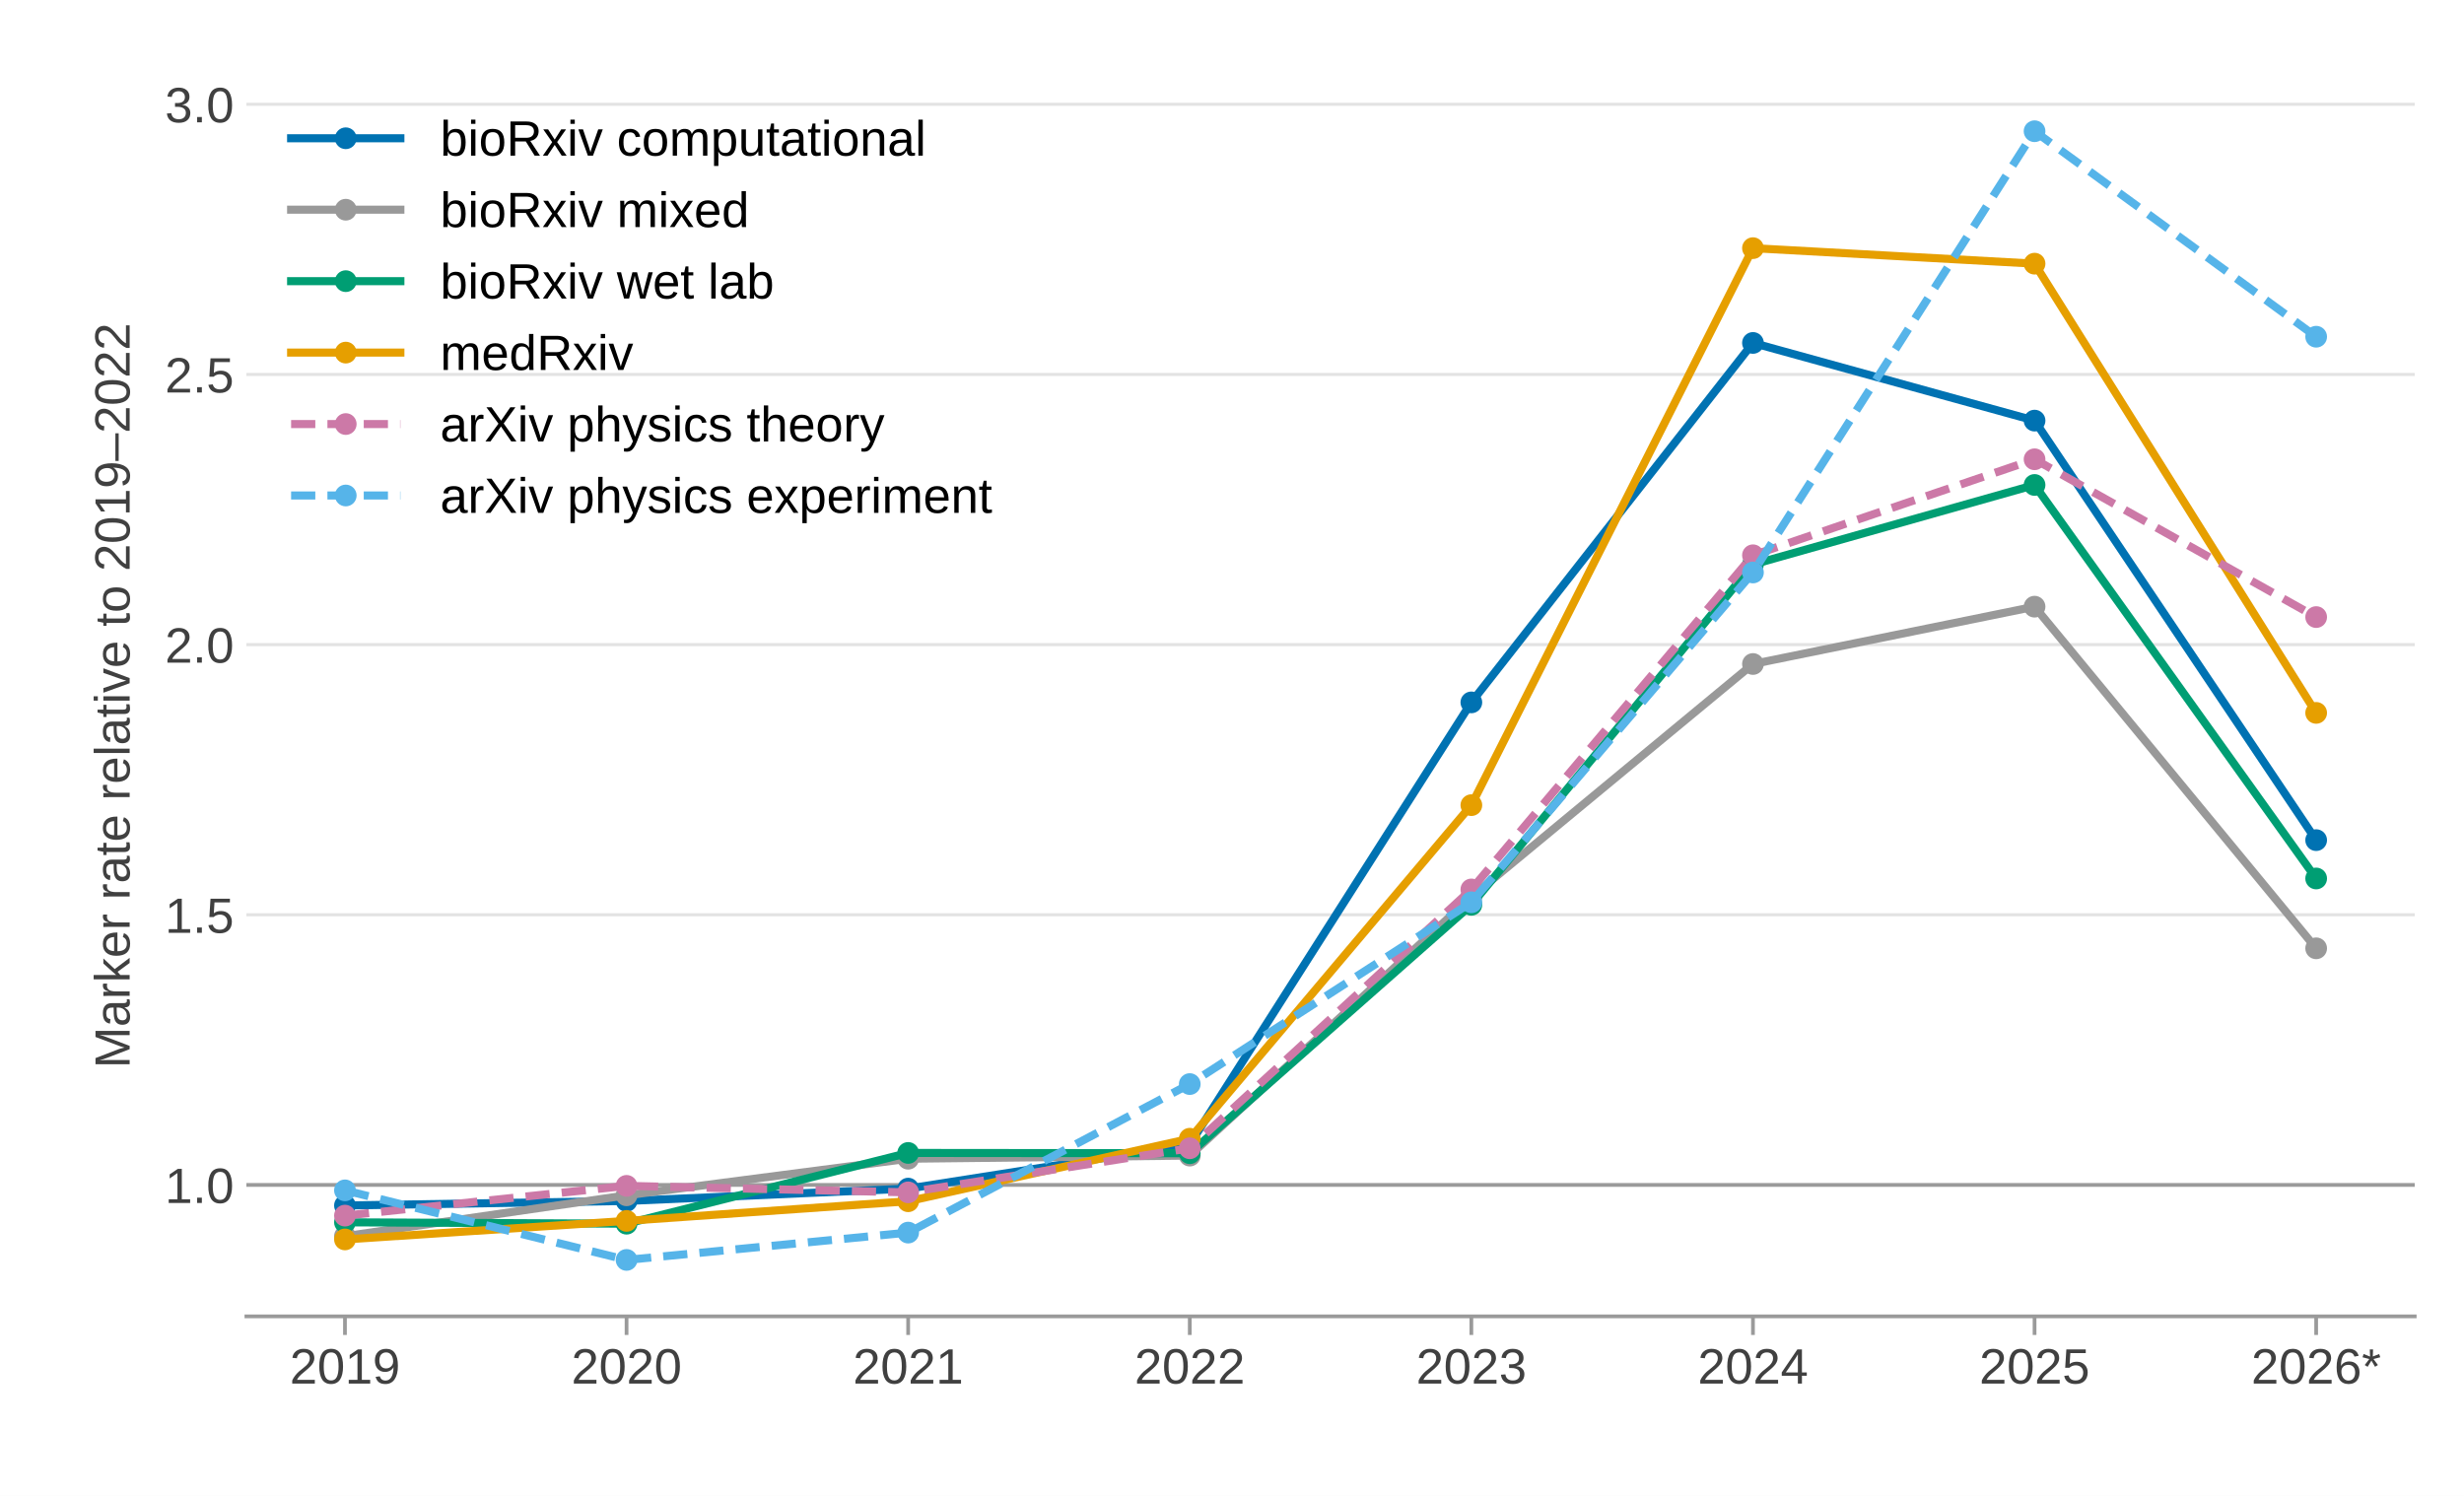
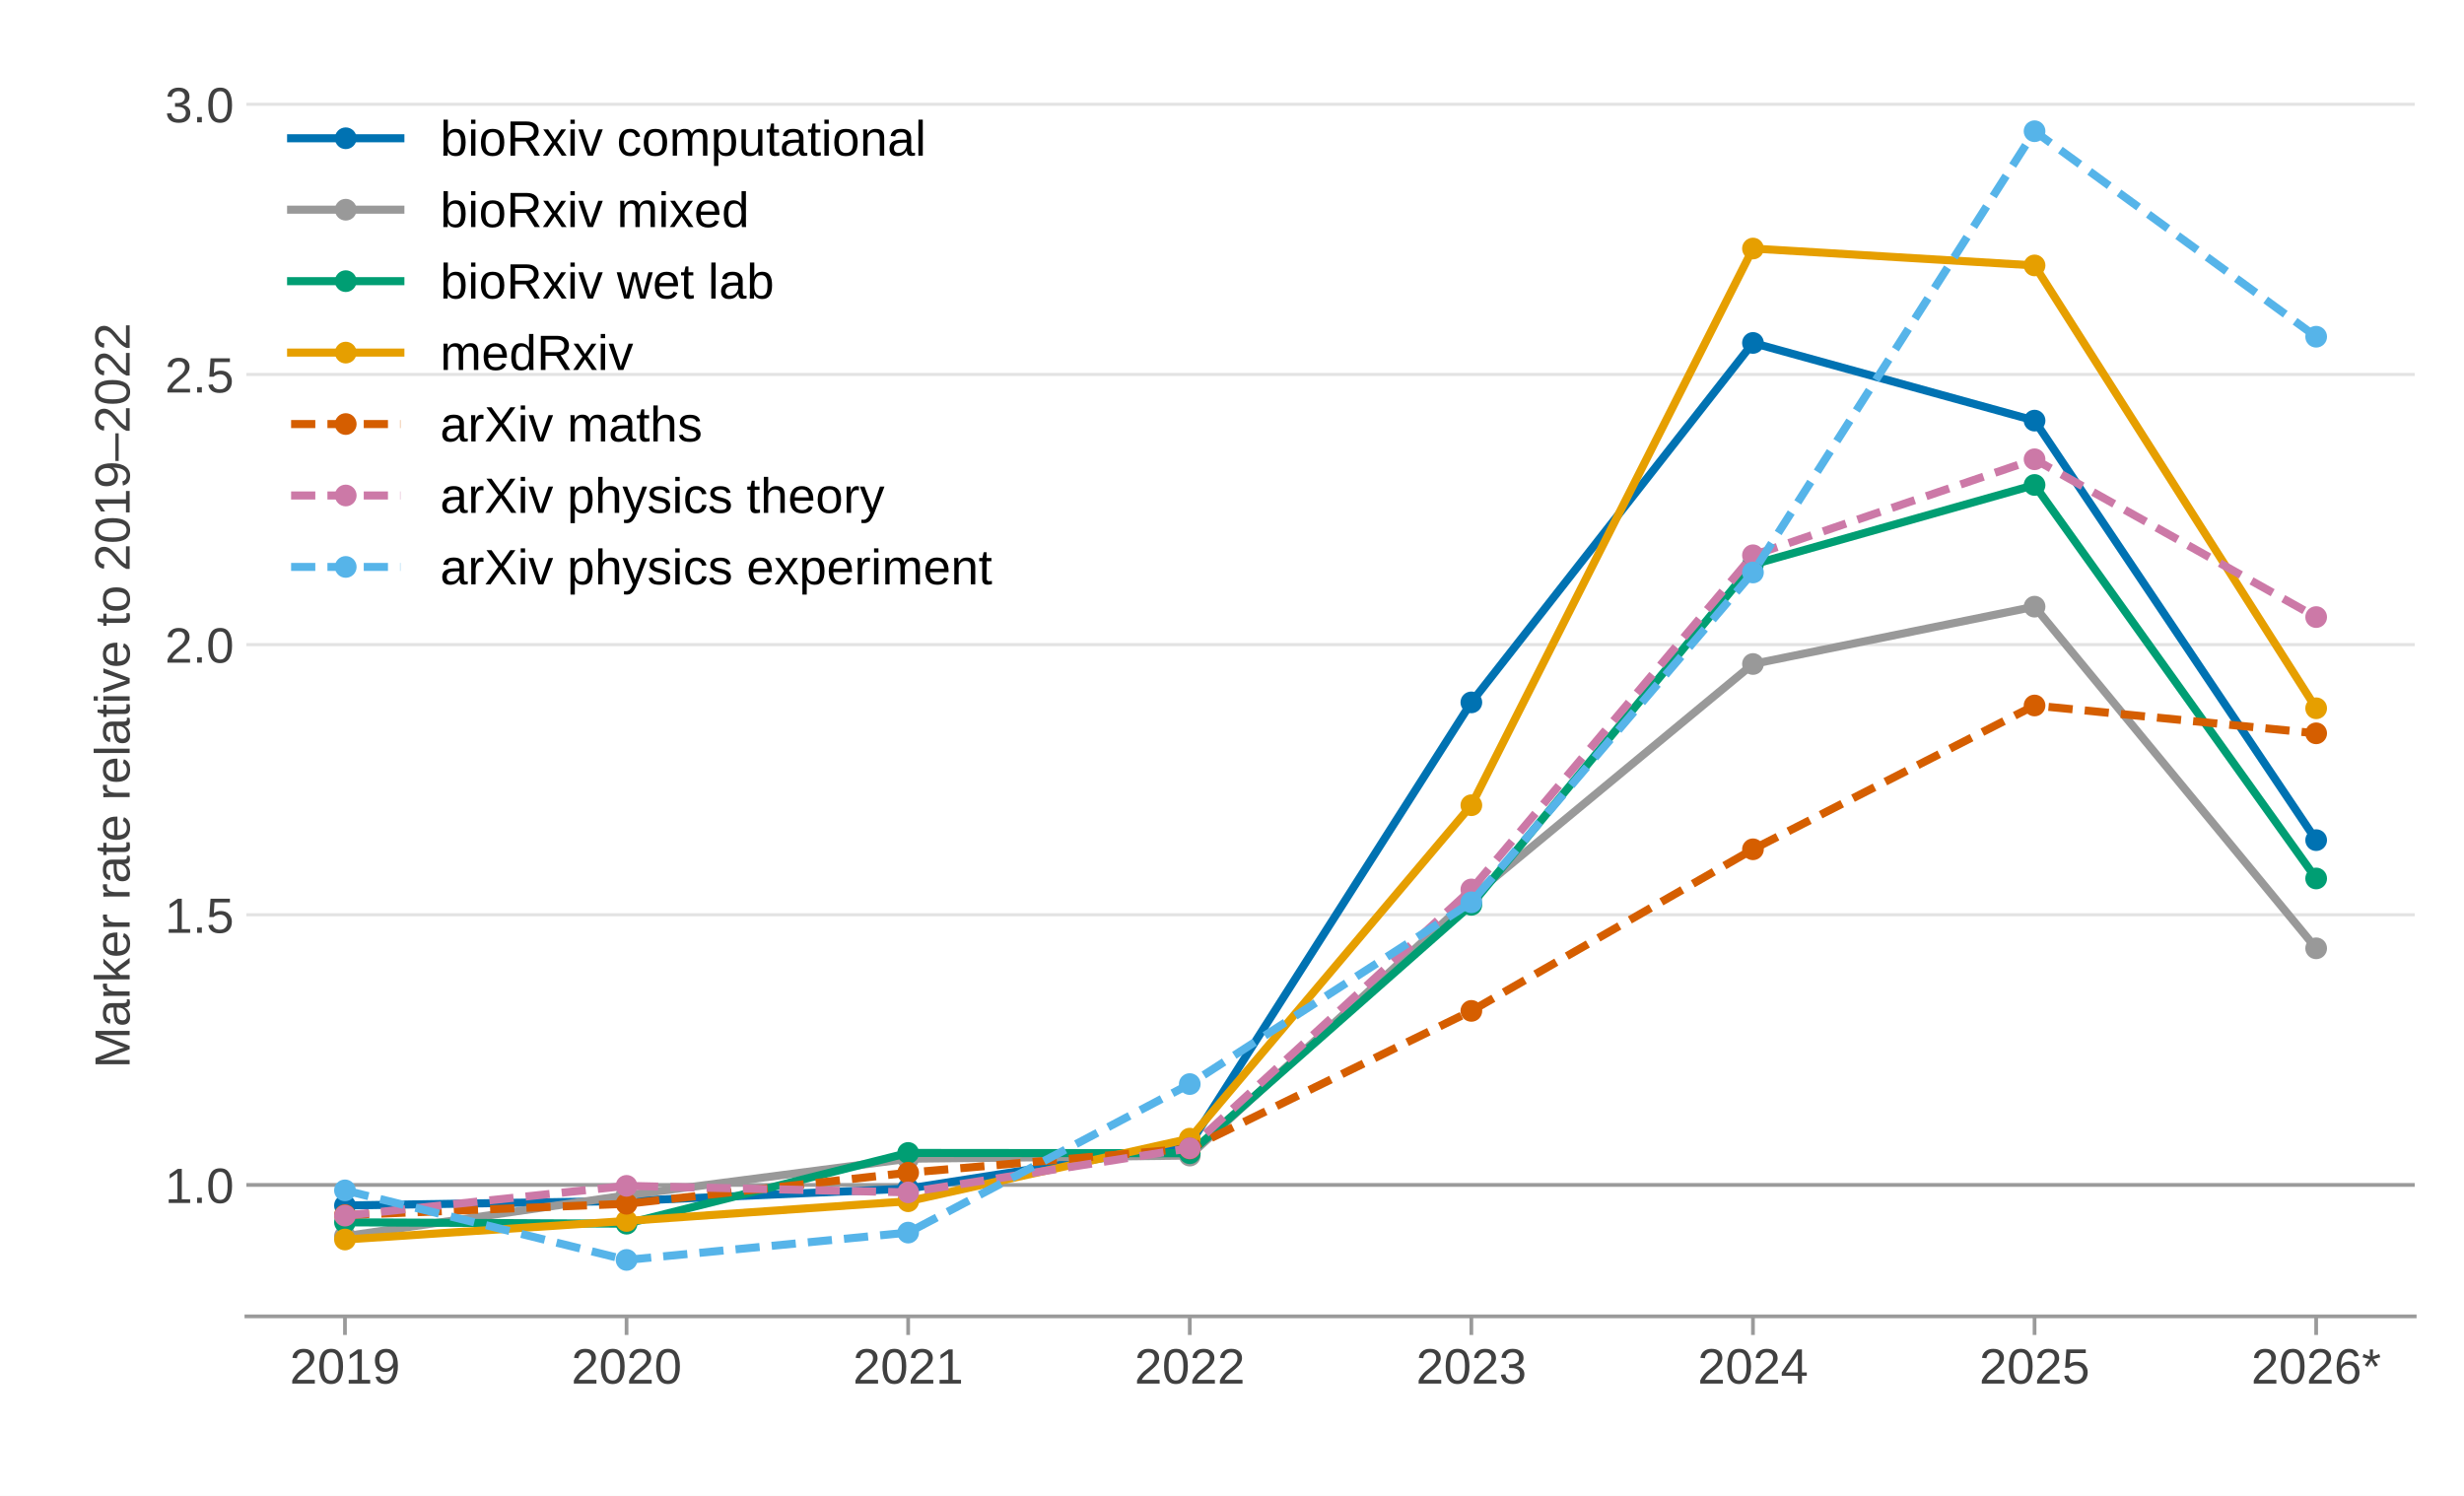
<svg xmlns="http://www.w3.org/2000/svg" xmlns:xlink="http://www.w3.org/1999/xlink" width="396.85pt" height="240.945pt" viewBox="0 0 396.85 240.945" version="1.1">
  <defs>
    <style type="text/css">*{stroke-linejoin: round; stroke-linecap: butt}</style>
  </defs>
  <g id="figure_1">
    <g id="patch_1">
      <path d="M 0 240.945  L 396.85 240.945  L 396.85 0  L 0 0  z " style="fill: #ffffff" />
    </g>
    <g id="axes_1">
      <g id="patch_2">
        <path d="M 39.685 212.031  L 388.913 212.031  L 388.913 12.047  L 39.685 12.047  z " style="fill: #ffffff" />
      </g>
      <g id="matplotlib.axis_1">
        <g id="xtick_1">
          <g id="line2d_1">
            <defs>
              <path id="mc78d099f44" d="M 0 0  L 0 3  " style="stroke: #9a9a9a; stroke-width: 0.6" />
            </defs>
            <g>
              <use xlink:href="#mc78d099f44" x="55.559" y="212.031" style="fill: #9a9a9a; stroke: #9a9a9a; stroke-width: 0.6" />
            </g>
          </g>
          <g id="text_1">
            <text style="font-size: 8px; font-family: 'Liberation Sans'; text-anchor: middle; fill: #404040" x="55.559" y="222.856" transform="rotate(-0 55.55906 222.8557)">2019</text>
          </g>
        </g>
        <g id="xtick_2">
          <g id="line2d_2">
            <g>
              <use xlink:href="#mc78d099f44" x="100.913" y="212.031" style="fill: #9a9a9a; stroke: #9a9a9a; stroke-width: 0.6" />
            </g>
          </g>
          <g id="text_2">
            <text style="font-size: 8px; font-family: 'Liberation Sans'; text-anchor: middle; fill: #404040" x="100.913" y="222.856" transform="rotate(-0 100.9134 222.8557)">2020</text>
          </g>
        </g>
        <g id="xtick_3">
          <g id="line2d_3">
            <g>
              <use xlink:href="#mc78d099f44" x="146.268" y="212.031" style="fill: #9a9a9a; stroke: #9a9a9a; stroke-width: 0.6" />
            </g>
          </g>
          <g id="text_3">
            <text style="font-size: 8px; font-family: 'Liberation Sans'; text-anchor: middle; fill: #404040" x="146.268" y="222.856" transform="rotate(-0 146.2677 222.8557)">2021</text>
          </g>
        </g>
        <g id="xtick_4">
          <g id="line2d_4">
            <g>
              <use xlink:href="#mc78d099f44" x="191.622" y="212.031" style="fill: #9a9a9a; stroke: #9a9a9a; stroke-width: 0.6" />
            </g>
          </g>
          <g id="text_4">
            <text style="font-size: 8px; font-family: 'Liberation Sans'; text-anchor: middle; fill: #404040" x="191.622" y="222.856" transform="rotate(-0 191.622 222.8557)">2022</text>
          </g>
        </g>
        <g id="xtick_5">
          <g id="line2d_5">
            <g>
              <use xlink:href="#mc78d099f44" x="236.976" y="212.031" style="fill: #9a9a9a; stroke: #9a9a9a; stroke-width: 0.6" />
            </g>
          </g>
          <g id="text_5">
            <text style="font-size: 8px; font-family: 'Liberation Sans'; text-anchor: middle; fill: #404040" x="236.976" y="222.856" transform="rotate(-0 236.9764 222.8557)">2023</text>
          </g>
        </g>
        <g id="xtick_6">
          <g id="line2d_6">
            <g>
              <use xlink:href="#mc78d099f44" x="282.331" y="212.031" style="fill: #9a9a9a; stroke: #9a9a9a; stroke-width: 0.6" />
            </g>
          </g>
          <g id="text_6">
            <text style="font-size: 8px; font-family: 'Liberation Sans'; text-anchor: middle; fill: #404040" x="282.331" y="222.856" transform="rotate(-0 282.3307 222.8557)">2024</text>
          </g>
        </g>
        <g id="xtick_7">
          <g id="line2d_7">
            <g>
              <use xlink:href="#mc78d099f44" x="327.685" y="212.031" style="fill: #9a9a9a; stroke: #9a9a9a; stroke-width: 0.6" />
            </g>
          </g>
          <g id="text_7">
            <text style="font-size: 8px; font-family: 'Liberation Sans'; text-anchor: middle; fill: #404040" x="327.685" y="222.856" transform="rotate(-0 327.685 222.8557)">2025</text>
          </g>
        </g>
        <g id="xtick_8">
          <g id="line2d_8">
            <g>
              <use xlink:href="#mc78d099f44" x="373.039" y="212.031" style="fill: #9a9a9a; stroke: #9a9a9a; stroke-width: 0.6" />
            </g>
          </g>
          <g id="text_8">
            <text style="font-size: 8px; font-family: 'Liberation Sans'; text-anchor: middle; fill: #404040" x="373.039" y="222.856" transform="rotate(-0 373.0394 222.8557)">2026*</text>
          </g>
        </g>
      </g>
      <g id="matplotlib.axis_2">
        <g id="ytick_1">
          <g id="line2d_9">
            <path d="M 39.685 190.86  L 388.913 190.86  " clip-path="url(#p18c61490a3)" style="fill: none; stroke: #e3e3e3; stroke-width: 0.5; stroke-linecap: square" />
          </g>
          <g id="line2d_10" />
          <g id="text_9">
            <text style="font-size: 8px; font-family: 'Liberation Sans'; text-anchor: end; fill: #404040" x="37.685" y="193.772" transform="rotate(-0 37.68504 193.7724)">1.0</text>
          </g>
        </g>
        <g id="ytick_2">
          <g id="line2d_11">
            <path d="M 39.685 147.344  L 388.913 147.344  " clip-path="url(#p18c61490a3)" style="fill: none; stroke: #e3e3e3; stroke-width: 0.5; stroke-linecap: square" />
          </g>
          <g id="line2d_12" />
          <g id="text_10">
            <text style="font-size: 8px; font-family: 'Liberation Sans'; text-anchor: end; fill: #404040" x="37.685" y="150.256" transform="rotate(-0 37.68504 150.2563)">1.5</text>
          </g>
        </g>
        <g id="ytick_3">
          <g id="line2d_13">
            <path d="M 39.685 103.828  L 388.913 103.828  " clip-path="url(#p18c61490a3)" style="fill: none; stroke: #e3e3e3; stroke-width: 0.5; stroke-linecap: square" />
          </g>
          <g id="line2d_14" />
          <g id="text_11">
            <text style="font-size: 8px; font-family: 'Liberation Sans'; text-anchor: end; fill: #404040" x="37.685" y="106.74" transform="rotate(-0 37.68504 106.7403)">2.0</text>
          </g>
        </g>
        <g id="ytick_4">
          <g id="line2d_15">
            <path d="M 39.685 60.312  L 388.913 60.312  " clip-path="url(#p18c61490a3)" style="fill: none; stroke: #e3e3e3; stroke-width: 0.5; stroke-linecap: square" />
          </g>
          <g id="line2d_16" />
          <g id="text_12">
            <text style="font-size: 8px; font-family: 'Liberation Sans'; text-anchor: end; fill: #404040" x="37.685" y="63.224" transform="rotate(-0 37.68504 63.22433)">2.5</text>
          </g>
        </g>
        <g id="ytick_5">
          <g id="line2d_17">
            <path d="M 39.685 16.796  L 388.913 16.796  " clip-path="url(#p18c61490a3)" style="fill: none; stroke: #e3e3e3; stroke-width: 0.5; stroke-linecap: square" />
          </g>
          <g id="line2d_18" />
          <g id="text_13">
            <text style="font-size: 8px; font-family: 'Liberation Sans'; text-anchor: end; fill: #404040" x="37.685" y="19.708" transform="rotate(-0 37.68504 19.70833)">3.0</text>
          </g>
        </g>
        <g id="text_14">
          <text style="font-size: 8px; font-family: 'Liberation Sans'; text-anchor: middle; fill: #404040" x="20.881" y="112.039" transform="rotate(-90 20.88145 112.0394)">Marker rate relative to 2019–2022</text>
        </g>
      </g>
      <g id="line2d_19">
        <path d="M 39.685 190.86  L 388.913 190.86  " clip-path="url(#p18c61490a3)" style="fill: none; stroke: #9a9a9a; stroke-width: 0.6; stroke-linecap: square" />
      </g>
      <g id="line2d_20">
        <path d="M 55.559 194.175  L 100.913 193.445  L 146.268 191.455  L 191.622 184.338  L 236.976 113.136  L 282.331 55.238  L 327.685 67.75  L 373.039 135.325  " clip-path="url(#p18c61490a3)" style="fill: none; stroke: #0072b2; stroke-width: 1.3; stroke-linecap: square" />
        <defs>
          <path id="m451a0ecacb" d="M 0 1.25  C 0.332 1.25 0.649 1.118 0.884 0.884  C 1.118 0.649 1.25 0.332 1.25 0  C 1.25 -0.332 1.118 -0.649 0.884 -0.884  C 0.649 -1.118 0.332 -1.25 0 -1.25  C -0.332 -1.25 -0.649 -1.118 -0.884 -0.884  C -1.118 -0.649 -1.25 -0.332 -1.25 0  C -1.25 0.332 -1.118 0.649 -0.884 0.884  C -0.649 1.118 -0.332 1.25 0 1.25  z " style="stroke: #0072b2" />
        </defs>
        <g clip-path="url(#p18c61490a3)">
          <use xlink:href="#m451a0ecacb" x="55.559" y="194.175" style="fill: #0072b2; stroke: #0072b2" />
          <use xlink:href="#m451a0ecacb" x="100.913" y="193.445" style="fill: #0072b2; stroke: #0072b2" />
          <use xlink:href="#m451a0ecacb" x="146.268" y="191.455" style="fill: #0072b2; stroke: #0072b2" />
          <use xlink:href="#m451a0ecacb" x="191.622" y="184.338" style="fill: #0072b2; stroke: #0072b2" />
          <use xlink:href="#m451a0ecacb" x="236.976" y="113.136" style="fill: #0072b2; stroke: #0072b2" />
          <use xlink:href="#m451a0ecacb" x="282.331" y="55.238" style="fill: #0072b2; stroke: #0072b2" />
          <use xlink:href="#m451a0ecacb" x="327.685" y="67.75" style="fill: #0072b2; stroke: #0072b2" />
          <use xlink:href="#m451a0ecacb" x="373.039" y="135.325" style="fill: #0072b2; stroke: #0072b2" />
        </g>
      </g>
      <g id="line2d_21">
        <path d="M 55.559 199.124  L 100.913 192.536  L 146.268 186.64  L 191.622 186.137  L 236.976 144.472  L 282.331 106.953  L 327.685 97.719  L 373.039 152.75  " clip-path="url(#p18c61490a3)" style="fill: none; stroke: #999999; stroke-width: 1.3; stroke-linecap: square" />
        <defs>
          <path id="mce7eac2d83" d="M 0 1.25  C 0.332 1.25 0.649 1.118 0.884 0.884  C 1.118 0.649 1.25 0.332 1.25 0  C 1.25 -0.332 1.118 -0.649 0.884 -0.884  C 0.649 -1.118 0.332 -1.25 0 -1.25  C -0.332 -1.25 -0.649 -1.118 -0.884 -0.884  C -1.118 -0.649 -1.25 -0.332 -1.25 0  C -1.25 0.332 -1.118 0.649 -0.884 0.884  C -0.649 1.118 -0.332 1.25 0 1.25  z " style="stroke: #999999" />
        </defs>
        <g clip-path="url(#p18c61490a3)">
          <use xlink:href="#mce7eac2d83" x="55.559" y="199.124" style="fill: #999999; stroke: #999999" />
          <use xlink:href="#mce7eac2d83" x="100.913" y="192.536" style="fill: #999999; stroke: #999999" />
          <use xlink:href="#mce7eac2d83" x="146.268" y="186.64" style="fill: #999999; stroke: #999999" />
          <use xlink:href="#mce7eac2d83" x="191.622" y="186.137" style="fill: #999999; stroke: #999999" />
          <use xlink:href="#mce7eac2d83" x="236.976" y="144.472" style="fill: #999999; stroke: #999999" />
          <use xlink:href="#mce7eac2d83" x="282.331" y="106.953" style="fill: #999999; stroke: #999999" />
          <use xlink:href="#mce7eac2d83" x="327.685" y="97.719" style="fill: #999999; stroke: #999999" />
          <use xlink:href="#mce7eac2d83" x="373.039" y="152.75" style="fill: #999999; stroke: #999999" />
        </g>
      </g>
      <g id="line2d_22">
        <path d="M 55.559 196.883  L 100.913 197.106  L 146.268 185.709  L 191.622 185.753  L 236.976 145.739  L 282.331 90.925  L 327.685 78.115  L 373.039 141.501  " clip-path="url(#p18c61490a3)" style="fill: none; stroke: #009e73; stroke-width: 1.3; stroke-linecap: square" />
        <defs>
          <path id="m3075ca3d36" d="M 0 1.25  C 0.332 1.25 0.649 1.118 0.884 0.884  C 1.118 0.649 1.25 0.332 1.25 0  C 1.25 -0.332 1.118 -0.649 0.884 -0.884  C 0.649 -1.118 0.332 -1.25 0 -1.25  C -0.332 -1.25 -0.649 -1.118 -0.884 -0.884  C -1.118 -0.649 -1.25 -0.332 -1.25 0  C -1.25 0.332 -1.118 0.649 -0.884 0.884  C -0.649 1.118 -0.332 1.25 0 1.25  z " style="stroke: #009e73" />
        </defs>
        <g clip-path="url(#p18c61490a3)">
          <use xlink:href="#m3075ca3d36" x="55.559" y="196.883" style="fill: #009e73; stroke: #009e73" />
          <use xlink:href="#m3075ca3d36" x="100.913" y="197.106" style="fill: #009e73; stroke: #009e73" />
          <use xlink:href="#m3075ca3d36" x="146.268" y="185.709" style="fill: #009e73; stroke: #009e73" />
          <use xlink:href="#m3075ca3d36" x="191.622" y="185.753" style="fill: #009e73; stroke: #009e73" />
          <use xlink:href="#m3075ca3d36" x="236.976" y="145.739" style="fill: #009e73; stroke: #009e73" />
          <use xlink:href="#m3075ca3d36" x="282.331" y="90.925" style="fill: #009e73; stroke: #009e73" />
          <use xlink:href="#m3075ca3d36" x="327.685" y="78.115" style="fill: #009e73; stroke: #009e73" />
          <use xlink:href="#m3075ca3d36" x="373.039" y="141.501" style="fill: #009e73; stroke: #009e73" />
        </g>
      </g>
      <g id="line2d_23">
-         <path d="M 55.559 199.64  L 100.913 196.654  L 146.268 193.491  L 191.622 183.42  L 236.976 129.689  L 282.331 39.971  L 327.685 42.471  L 373.039 114.828  " clip-path="url(#p18c61490a3)" style="fill: none; stroke: #e69f00; stroke-width: 1.3; stroke-linecap: square" />
+         <path d="M 55.559 199.653  L 100.913 196.667  L 146.268 193.491  L 191.622 183.407  L 236.976 129.701  L 282.331 40.034  L 327.685 42.754  L 373.039 114.085  " clip-path="url(#p18c61490a3)" style="fill: none; stroke: #e69f00; stroke-width: 1.3; stroke-linecap: square" />
        <defs>
          <path id="m5ef96b11e4" d="M 0 1.25  C 0.332 1.25 0.649 1.118 0.884 0.884  C 1.118 0.649 1.25 0.332 1.25 0  C 1.25 -0.332 1.118 -0.649 0.884 -0.884  C 0.649 -1.118 0.332 -1.25 0 -1.25  C -0.332 -1.25 -0.649 -1.118 -0.884 -0.884  C -1.118 -0.649 -1.25 -0.332 -1.25 0  C -1.25 0.332 -1.118 0.649 -0.884 0.884  C -0.649 1.118 -0.332 1.25 0 1.25  z " style="stroke: #e69f00" />
        </defs>
        <g clip-path="url(#p18c61490a3)">
-           <use xlink:href="#m5ef96b11e4" x="55.559" y="199.64" style="fill: #e69f00; stroke: #e69f00" />
-           <use xlink:href="#m5ef96b11e4" x="100.913" y="196.654" style="fill: #e69f00; stroke: #e69f00" />
+           <use xlink:href="#m5ef96b11e4" x="55.559" y="199.653" style="fill: #e69f00; stroke: #e69f00" />
+           <use xlink:href="#m5ef96b11e4" x="100.913" y="196.667" style="fill: #e69f00; stroke: #e69f00" />
          <use xlink:href="#m5ef96b11e4" x="146.268" y="193.491" style="fill: #e69f00; stroke: #e69f00" />
-           <use xlink:href="#m5ef96b11e4" x="191.622" y="183.42" style="fill: #e69f00; stroke: #e69f00" />
-           <use xlink:href="#m5ef96b11e4" x="236.976" y="129.689" style="fill: #e69f00; stroke: #e69f00" />
-           <use xlink:href="#m5ef96b11e4" x="282.331" y="39.971" style="fill: #e69f00; stroke: #e69f00" />
-           <use xlink:href="#m5ef96b11e4" x="327.685" y="42.471" style="fill: #e69f00; stroke: #e69f00" />
-           <use xlink:href="#m5ef96b11e4" x="373.039" y="114.828" style="fill: #e69f00; stroke: #e69f00" />
+           <use xlink:href="#m5ef96b11e4" x="191.622" y="183.407" style="fill: #e69f00; stroke: #e69f00" />
+           <use xlink:href="#m5ef96b11e4" x="236.976" y="129.701" style="fill: #e69f00; stroke: #e69f00" />
+           <use xlink:href="#m5ef96b11e4" x="282.331" y="40.034" style="fill: #e69f00; stroke: #e69f00" />
+           <use xlink:href="#m5ef96b11e4" x="327.685" y="42.754" style="fill: #e69f00; stroke: #e69f00" />
+           <use xlink:href="#m5ef96b11e4" x="373.039" y="114.085" style="fill: #e69f00; stroke: #e69f00" />
        </g>
      </g>
      <g id="line2d_24">
+         <path d="M 55.559 195.715  L 100.913 193.901  L 146.268 188.893  L 191.622 184.985  L 236.976 162.829  L 282.331 136.799  L 327.685 113.636  L 373.039 118.12  " clip-path="url(#p18c61490a3)" style="fill: none; stroke-dasharray: 3.9,1.95; stroke-dashoffset: 0; stroke: #d55e00; stroke-width: 1.3" />
+         <defs>
+           <path id="m680c6143f2" d="M 0 1.25  C 0.332 1.25 0.649 1.118 0.884 0.884  C 1.118 0.649 1.25 0.332 1.25 0  C 1.25 -0.332 1.118 -0.649 0.884 -0.884  C 0.649 -1.118 0.332 -1.25 0 -1.25  C -0.332 -1.25 -0.649 -1.118 -0.884 -0.884  C -1.118 -0.649 -1.25 -0.332 -1.25 0  C -1.25 0.332 -1.118 0.649 -0.884 0.884  C -0.649 1.118 -0.332 1.25 0 1.25  z " style="stroke: #d55e00" />
+         </defs>
+         <g clip-path="url(#p18c61490a3)">
+           <use xlink:href="#m680c6143f2" x="55.559" y="195.715" style="fill: #d55e00; stroke: #d55e00" />
+           <use xlink:href="#m680c6143f2" x="100.913" y="193.901" style="fill: #d55e00; stroke: #d55e00" />
+           <use xlink:href="#m680c6143f2" x="146.268" y="188.893" style="fill: #d55e00; stroke: #d55e00" />
+           <use xlink:href="#m680c6143f2" x="191.622" y="184.985" style="fill: #d55e00; stroke: #d55e00" />
+           <use xlink:href="#m680c6143f2" x="236.976" y="162.829" style="fill: #d55e00; stroke: #d55e00" />
+           <use xlink:href="#m680c6143f2" x="282.331" y="136.799" style="fill: #d55e00; stroke: #d55e00" />
+           <use xlink:href="#m680c6143f2" x="327.685" y="113.636" style="fill: #d55e00; stroke: #d55e00" />
+           <use xlink:href="#m680c6143f2" x="373.039" y="118.12" style="fill: #d55e00; stroke: #d55e00" />
+         </g>
+       </g>
+       <g id="line2d_25">
        <path d="M 55.559 195.804  L 100.913 191.012  L 146.268 192.059  L 191.622 184.957  L 236.976 143.267  L 282.331 89.44  L 327.685 73.978  L 373.039 99.396  " clip-path="url(#p18c61490a3)" style="fill: none; stroke-dasharray: 3.9,1.95; stroke-dashoffset: 0; stroke: #cc79a7; stroke-width: 1.3" />
        <defs>
          <path id="med2daf5f4f" d="M 0 1.25  C 0.332 1.25 0.649 1.118 0.884 0.884  C 1.118 0.649 1.25 0.332 1.25 0  C 1.25 -0.332 1.118 -0.649 0.884 -0.884  C 0.649 -1.118 0.332 -1.25 0 -1.25  C -0.332 -1.25 -0.649 -1.118 -0.884 -0.884  C -1.118 -0.649 -1.25 -0.332 -1.25 0  C -1.25 0.332 -1.118 0.649 -0.884 0.884  C -0.649 1.118 -0.332 1.25 0 1.25  z " style="stroke: #cc79a7" />
        </defs>
        <g clip-path="url(#p18c61490a3)">
          <use xlink:href="#med2daf5f4f" x="55.559" y="195.804" style="fill: #cc79a7; stroke: #cc79a7" />
          <use xlink:href="#med2daf5f4f" x="100.913" y="191.012" style="fill: #cc79a7; stroke: #cc79a7" />
          <use xlink:href="#med2daf5f4f" x="146.268" y="192.059" style="fill: #cc79a7; stroke: #cc79a7" />
          <use xlink:href="#med2daf5f4f" x="191.622" y="184.957" style="fill: #cc79a7; stroke: #cc79a7" />
          <use xlink:href="#med2daf5f4f" x="236.976" y="143.267" style="fill: #cc79a7; stroke: #cc79a7" />
          <use xlink:href="#med2daf5f4f" x="282.331" y="89.44" style="fill: #cc79a7; stroke: #cc79a7" />
          <use xlink:href="#med2daf5f4f" x="327.685" y="73.978" style="fill: #cc79a7; stroke: #cc79a7" />
          <use xlink:href="#med2daf5f4f" x="373.039" y="99.396" style="fill: #cc79a7; stroke: #cc79a7" />
        </g>
      </g>
-       <g id="line2d_25">
+       <g id="line2d_26">
        <path d="M 55.559 191.736  L 100.913 202.941  L 146.268 198.54  L 191.622 174.616  L 236.976 145.338  L 282.331 92.213  L 327.685 21.137  L 373.039 54.237  " clip-path="url(#p18c61490a3)" style="fill: none; stroke-dasharray: 3.9,1.95; stroke-dashoffset: 0; stroke: #56b4e9; stroke-width: 1.3" />
        <defs>
          <path id="m35b9148673" d="M 0 1.25  C 0.332 1.25 0.649 1.118 0.884 0.884  C 1.118 0.649 1.25 0.332 1.25 0  C 1.25 -0.332 1.118 -0.649 0.884 -0.884  C 0.649 -1.118 0.332 -1.25 0 -1.25  C -0.332 -1.25 -0.649 -1.118 -0.884 -0.884  C -1.118 -0.649 -1.25 -0.332 -1.25 0  C -1.25 0.332 -1.118 0.649 -0.884 0.884  C -0.649 1.118 -0.332 1.25 0 1.25  z " style="stroke: #56b4e9" />
        </defs>
        <g clip-path="url(#p18c61490a3)">
          <use xlink:href="#m35b9148673" x="55.559" y="191.736" style="fill: #56b4e9; stroke: #56b4e9" />
          <use xlink:href="#m35b9148673" x="100.913" y="202.941" style="fill: #56b4e9; stroke: #56b4e9" />
          <use xlink:href="#m35b9148673" x="146.268" y="198.54" style="fill: #56b4e9; stroke: #56b4e9" />
          <use xlink:href="#m35b9148673" x="191.622" y="174.616" style="fill: #56b4e9; stroke: #56b4e9" />
          <use xlink:href="#m35b9148673" x="236.976" y="145.338" style="fill: #56b4e9; stroke: #56b4e9" />
          <use xlink:href="#m35b9148673" x="282.331" y="92.213" style="fill: #56b4e9; stroke: #56b4e9" />
          <use xlink:href="#m35b9148673" x="327.685" y="21.137" style="fill: #56b4e9; stroke: #56b4e9" />
          <use xlink:href="#m35b9148673" x="373.039" y="54.237" style="fill: #56b4e9; stroke: #56b4e9" />
        </g>
      </g>
      <g id="patch_3">
        <path d="M 39.685 212.031  L 388.913 212.031  " style="fill: none; stroke: #9a9a9a; stroke-width: 0.6; stroke-linejoin: miter; stroke-linecap: square" />
      </g>
      <g id="legend_1">
-         <g id="line2d_26">
+         <g id="line2d_27">
          <path d="M 46.885 22.271  L 55.685 22.271  L 64.485 22.271  " style="fill: none; stroke: #0072b2; stroke-width: 1.3; stroke-linecap: square" />
          <g>
            <use xlink:href="#m451a0ecacb" x="55.685" y="22.271" style="fill: #0072b2; stroke: #0072b2" />
          </g>
        </g>
        <g id="text_15">
          <text style="font-size: 8px; font-family: 'Liberation Sans'; text-anchor: start" x="70.885" y="25.071" transform="rotate(-0 70.88504 25.07146)">bioRxiv computational</text>
        </g>
-         <g id="line2d_27">
+         <g id="line2d_28">
          <path d="M 46.885 33.779  L 55.685 33.779  L 64.485 33.779  " style="fill: none; stroke: #999999; stroke-width: 1.3; stroke-linecap: square" />
          <g>
            <use xlink:href="#mce7eac2d83" x="55.685" y="33.779" style="fill: #999999; stroke: #999999" />
          </g>
        </g>
        <g id="text_16">
          <text style="font-size: 8px; font-family: 'Liberation Sans'; text-anchor: start" x="70.885" y="36.579" transform="rotate(-0 70.88504 36.57928)">bioRxiv mixed</text>
        </g>
-         <g id="line2d_28">
+         <g id="line2d_29">
          <path d="M 46.885 45.287  L 55.685 45.287  L 64.485 45.287  " style="fill: none; stroke: #009e73; stroke-width: 1.3; stroke-linecap: square" />
          <g>
            <use xlink:href="#m3075ca3d36" x="55.685" y="45.287" style="fill: #009e73; stroke: #009e73" />
          </g>
        </g>
        <g id="text_17">
          <text style="font-size: 8px; font-family: 'Liberation Sans'; text-anchor: start" x="70.885" y="48.087" transform="rotate(-0 70.88504 48.08709)">bioRxiv wet lab</text>
        </g>
-         <g id="line2d_29">
+         <g id="line2d_30">
          <path d="M 46.885 56.795  L 55.685 56.795  L 64.485 56.795  " style="fill: none; stroke: #e69f00; stroke-width: 1.3; stroke-linecap: square" />
          <g>
            <use xlink:href="#m5ef96b11e4" x="55.685" y="56.795" style="fill: #e69f00; stroke: #e69f00" />
          </g>
        </g>
        <g id="text_18">
          <text style="font-size: 8px; font-family: 'Liberation Sans'; text-anchor: start" x="70.885" y="59.595" transform="rotate(-0 70.88504 59.5949)">medRxiv</text>
        </g>
-         <g id="line2d_30">
-           <path d="M 46.885 68.303  L 55.685 68.303  L 64.485 68.303  " style="fill: none; stroke-dasharray: 3.9,1.95; stroke-dashoffset: 0; stroke: #cc79a7; stroke-width: 1.3" />
-           <g>
-             <use xlink:href="#med2daf5f4f" x="55.685" y="68.303" style="fill: #cc79a7; stroke: #cc79a7" />
+         <g id="line2d_31">
+           <path d="M 46.885 68.303  L 55.685 68.303  L 64.485 68.303  " style="fill: none; stroke-dasharray: 3.9,1.95; stroke-dashoffset: 0; stroke: #d55e00; stroke-width: 1.3" />
+           <g>
+             <use xlink:href="#m680c6143f2" x="55.685" y="68.303" style="fill: #d55e00; stroke: #d55e00" />
          </g>
        </g>
        <g id="text_19">
-           <text style="font-size: 8px; font-family: 'Liberation Sans'; text-anchor: start" x="70.885" y="71.103" transform="rotate(-0 70.88504 71.10271)">arXiv physics theory</text>
-         </g>
-         <g id="line2d_31">
-           <path d="M 46.885 79.811  L 55.685 79.811  L 64.485 79.811  " style="fill: none; stroke-dasharray: 3.9,1.95; stroke-dashoffset: 0; stroke: #56b4e9; stroke-width: 1.3" />
-           <g>
-             <use xlink:href="#m35b9148673" x="55.685" y="79.811" style="fill: #56b4e9; stroke: #56b4e9" />
+           <text style="font-size: 8px; font-family: 'Liberation Sans'; text-anchor: start" x="70.885" y="71.103" transform="rotate(-0 70.88504 71.10271)">arXiv maths</text>
+         </g>
+         <g id="line2d_32">
+           <path d="M 46.885 79.811  L 55.685 79.811  L 64.485 79.811  " style="fill: none; stroke-dasharray: 3.9,1.95; stroke-dashoffset: 0; stroke: #cc79a7; stroke-width: 1.3" />
+           <g>
+             <use xlink:href="#med2daf5f4f" x="55.685" y="79.811" style="fill: #cc79a7; stroke: #cc79a7" />
          </g>
        </g>
        <g id="text_20">
-           <text style="font-size: 8px; font-family: 'Liberation Sans'; text-anchor: start" x="70.885" y="82.611" transform="rotate(-0 70.88504 82.61052)">arXiv physics experiment</text>
+           <text style="font-size: 8px; font-family: 'Liberation Sans'; text-anchor: start" x="70.885" y="82.611" transform="rotate(-0 70.88504 82.61052)">arXiv physics theory</text>
+         </g>
+         <g id="line2d_33">
+           <path d="M 46.885 91.318  L 55.685 91.318  L 64.485 91.318  " style="fill: none; stroke-dasharray: 3.9,1.95; stroke-dashoffset: 0; stroke: #56b4e9; stroke-width: 1.3" />
+           <g>
+             <use xlink:href="#m35b9148673" x="55.685" y="91.318" style="fill: #56b4e9; stroke: #56b4e9" />
+           </g>
+         </g>
+         <g id="text_21">
+           <text style="font-size: 8px; font-family: 'Liberation Sans'; text-anchor: start" x="70.885" y="94.118" transform="rotate(-0 70.88504 94.11834)">arXiv physics experiment</text>
        </g>
      </g>
    </g>
  </g>
  <defs>
    <clipPath id="p18c61490a3">
      <rect x="39.685" y="12.047" width="349.228" height="199.984" />
    </clipPath>
  </defs>
</svg>
